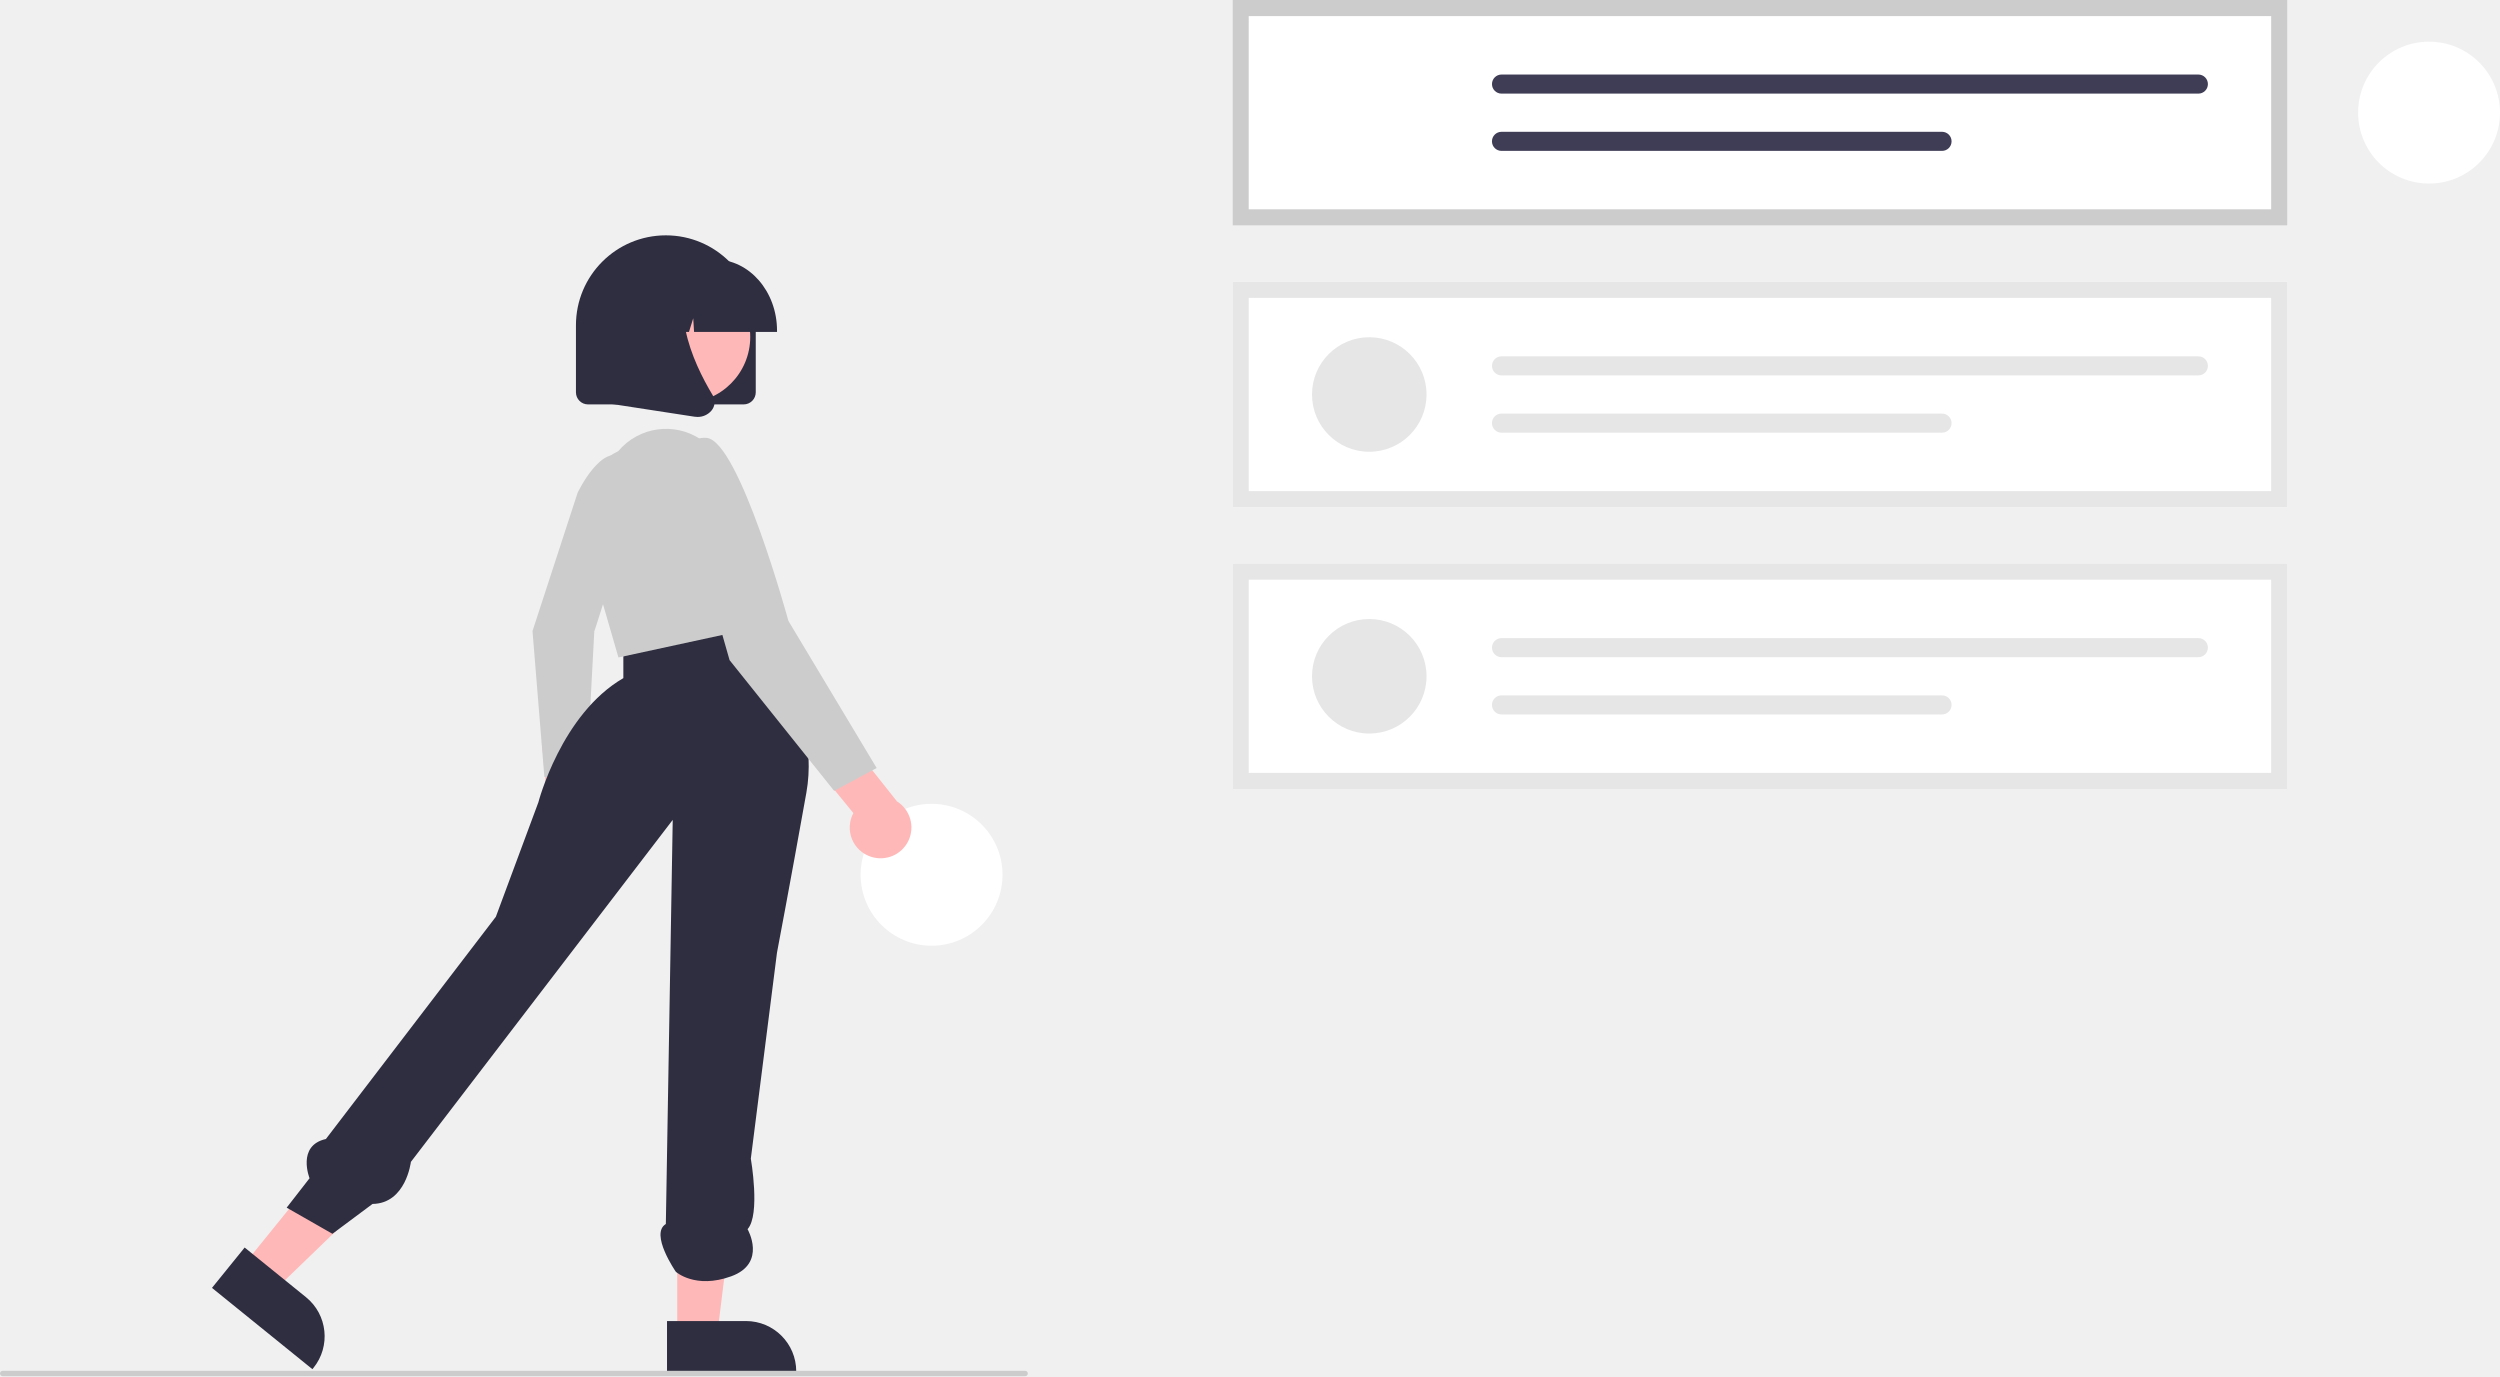
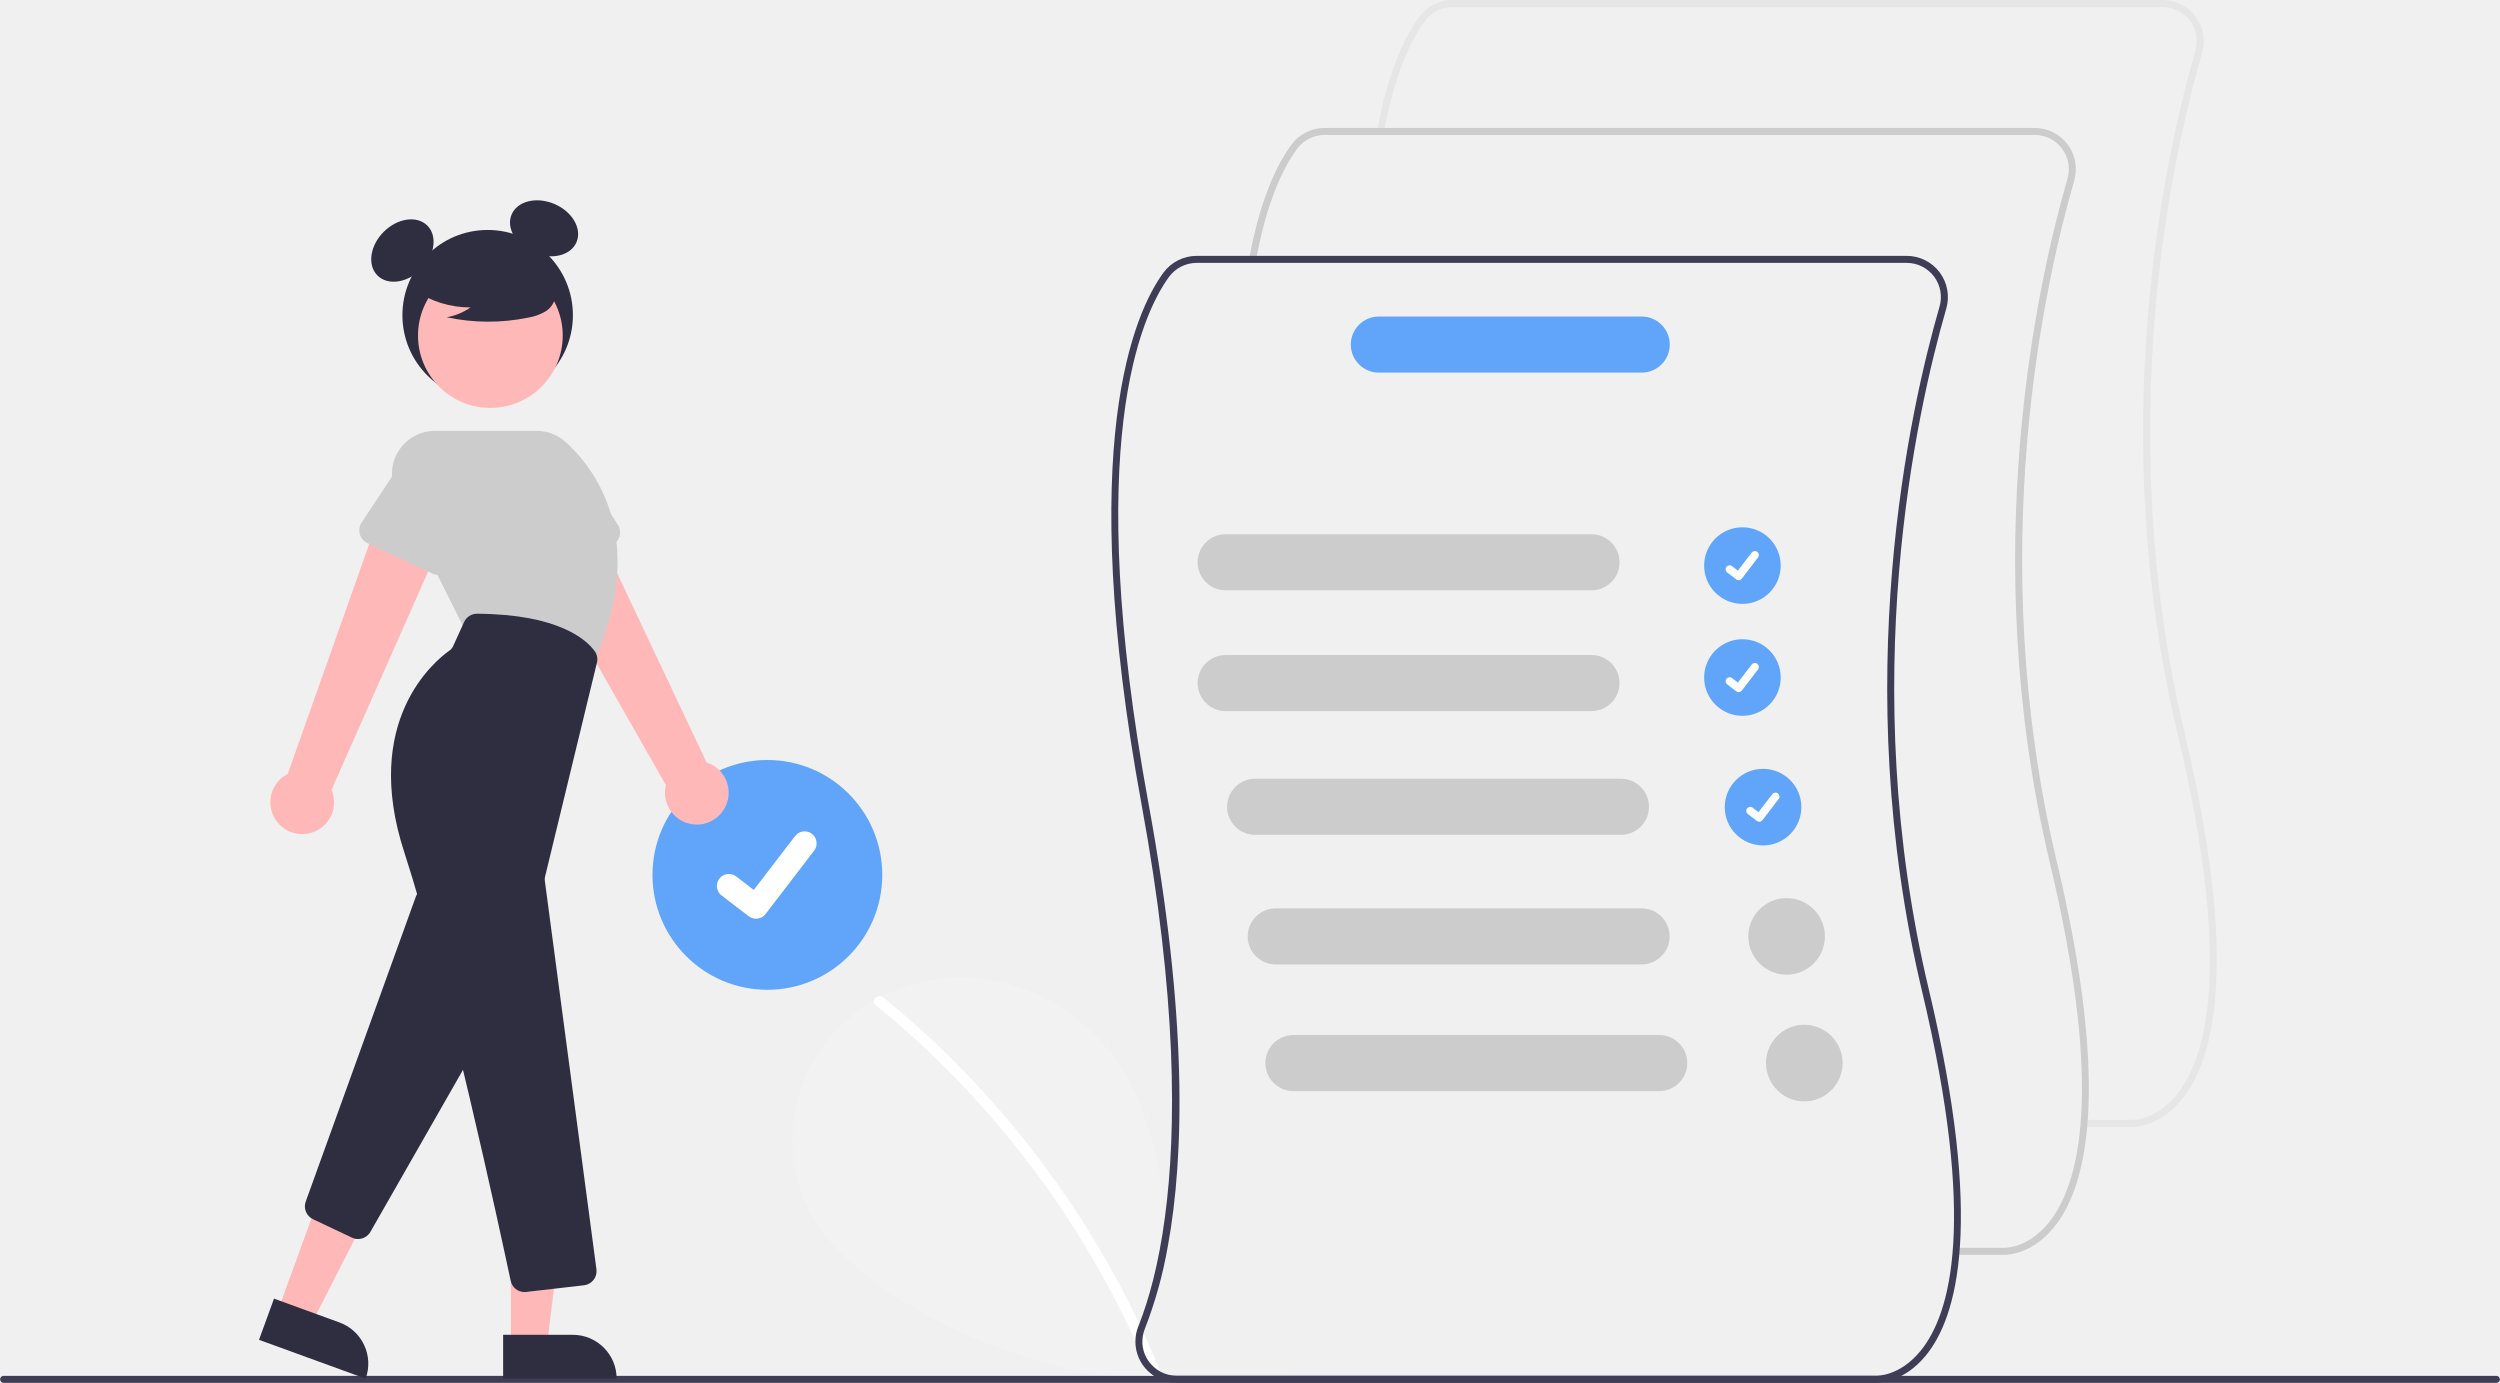
- <svg xmlns="http://www.w3.org/2000/svg" data-name="Layer 1" width="931.563" height="512.801" viewBox="0 0 931.563 512.801">
-   <circle cx="347.127" cy="325.964" r="26.436" fill="#ffffff" />
-   <polygon points="344.607 337.123 336.695 326.95 341.296 323.371 345.043 328.188 357.699 314.827 361.932 318.837 344.607 337.123" fill="#fff" />
-   <path d="M986.018,278.199h-393v-84h393Z" transform="translate(-133.7185 -194.199)" fill="#fff" />
-   <circle cx="510.223" cy="42" r="21.338" fill="#ffffff" />
-   <path d="M693.224,221.973a3.556,3.556,0,0,0,0,7.113H952.883a3.556,3.556,0,0,0,0-7.113Z" transform="translate(-133.7185 -194.199)" fill="#3f3d56" />
-   <path d="M693.224,243.312a3.556,3.556,0,0,0-.015,7.113H857.368a3.556,3.556,0,1,0,0-7.113Z" transform="translate(-133.7185 -194.199)" fill="#3f3d56" />
-   <path d="M986.018,278.199h-393v-84h393Zm-387-6h381v-72h-381Z" transform="translate(-133.7185 -194.199)" fill="#ccc" />
-   <path d="M986.018,383.199h-393v-84h393Z" transform="translate(-133.7185 -194.199)" fill="#fff" />
-   <circle cx="510.223" cy="147" r="21.338" fill="#e6e6e6" />
-   <path d="M693.224,326.973a3.556,3.556,0,0,0,0,7.113H952.883a3.556,3.556,0,0,0,0-7.113Z" transform="translate(-133.7185 -194.199)" fill="#e6e6e6" />
-   <path d="M693.224,348.312a3.556,3.556,0,0,0-.015,7.113H857.368a3.556,3.556,0,1,0,0-7.113Z" transform="translate(-133.7185 -194.199)" fill="#e6e6e6" />
-   <path d="M986.018,383.199h-393v-84h393Zm-387-6h381v-72h-381Z" transform="translate(-133.7185 -194.199)" fill="#e6e6e6" />
-   <path d="M986.018,488.199h-393v-84h393Z" transform="translate(-133.7185 -194.199)" fill="#fff" />
-   <circle cx="510.223" cy="252" r="21.338" fill="#e6e6e6" />
-   <path d="M693.224,431.973a3.556,3.556,0,0,0,0,7.113H952.883a3.556,3.556,0,0,0,0-7.113Z" transform="translate(-133.7185 -194.199)" fill="#e6e6e6" />
-   <path d="M693.224,453.312a3.556,3.556,0,0,0-.015,7.113H857.368a3.556,3.556,0,1,0,0-7.113Z" transform="translate(-133.7185 -194.199)" fill="#e6e6e6" />
-   <path d="M986.018,488.199h-393v-84h393Zm-387-6h381v-72h-381Z" transform="translate(-133.7185 -194.199)" fill="#e6e6e6" />
-   <path d="M334.477,508.128a9.979,9.979,0,0,1,3.225-14.958L335.618,470.461l13.491-4.632,2.492,32.111a10.033,10.033,0,0,1-17.125,10.189Z" transform="translate(-133.7185 -194.199)" fill="#ffb8b8" />
-   <path d="M348.96,377.791s9.258-19.43,17.485-12.595-11.279,64.285-11.279,64.285l-2.967,55.771-15.635-1.563-4.421-54.336Z" transform="translate(-133.7185 -194.199)" fill="#ccc" />
-   <polygon points="91.056 471.047 102.662 480.442 144.423 440.146 127.294 426.28 91.056 471.047" fill="#ffb8b8" />
-   <path d="M224.881,659.06l22.857,18.502.001.001a18.742,18.742,0,0,1,2.774,26.357l-.383.473-37.424-30.294Z" transform="translate(-133.7185 -194.199)" fill="#2f2e41" />
-   <polygon points="252.357 497.127 267.289 497.127 274.393 439.53 252.354 439.531 252.357 497.127" fill="#ffb8b8" />
-   <path d="M382.266,686.451l29.407-.001h.001a18.742,18.742,0,0,1,18.741,18.74v.609l-48.148.002Z" transform="translate(-133.7185 -194.199)" fill="#2f2e41" />
-   <path d="M412.277,421.309s28.014,34.104,21.924,68.208-10.962,59.682-10.962,59.682l-9.744,76.734s3.654,20.898-1.218,26.283c0,0,7.308,12.693-6.09,17.565s-20.627-1.683-20.627-1.683-9.823-14.151-3.733-17.805l2.565-150.588L286.824,627.15s-1.793,15.503-14.295,15.668l-14.937,11.128-17.052-9.744,8.526-10.962s-4.872-12.18,6.09-14.616l63.336-82.824,15.834-42.63s8.526-32.886,31.668-46.284V432.631Z" transform="translate(-133.7185 -194.199)" fill="#2f2e41" />
-   <path d="M364.167,362.236l0,0a23.258,23.258,0,0,1,30.656-4.328l1.012.675,0,0A89.778,89.778,0,0,1,416.851,401.853l4.561,24.937L364.167,439.19l-13.42-46.284a26.149,26.149,0,0,1,13.42-30.67Z" transform="translate(-133.7185 -194.199)" fill="#ccc" />
-   <path d="M458.218,513.43a11.421,11.421,0,0,1-6.515-16.256l-16.514-20.21L445.023,463.933l22.92,28.869a11.483,11.483,0,0,1-9.725,20.628Z" transform="translate(-133.7185 -194.199)" fill="#ffb8b8" />
-   <path d="M388.526,380.506s-3.654-24.36,8.526-23.142,30.45,68.208,30.45,68.208L460.388,480.382l-15.834,8.526-38.976-48.72Z" transform="translate(-133.7185 -194.199)" fill="#ccc" />
-   <path d="M410.831,344.893h-58a4.505,4.505,0,0,1-4.5-4.5v-25a33.5,33.5,0,0,1,67,0v25A4.505,4.505,0,0,1,410.831,344.893Z" transform="translate(-133.7185 -194.199)" fill="#2f2e41" />
-   <circle cx="254.996" cy="125.551" r="24.561" fill="#ffb8b8" />
-   <path d="M423.256,317.893H392.346l-.317-5.092-1.585,5.092h-4.759l-.628-10.092-3.141,10.092h-9.209v-.5c0-14.612,10.361-26.5,23.096-26.5h4.358c12.735,0,23.096,11.888,23.096,26.5Z" transform="translate(-133.7185 -194.199)" fill="#2f2e41" />
-   <path d="M393.626,349.56a7.436,7.436,0,0,1-1.128-.087l-36.791-5.667V305.486a14.76,14.76,0,0,1,14.76-14.76h25.74l-1.003,1.021C381.253,305.95,391.763,328.98,399.269,341.444a4.912,4.912,0,0,1-.499,5.821A6.684,6.684,0,0,1,393.626,349.56Z" transform="translate(-133.7185 -194.199)" fill="#2f2e41" />
-   <circle cx="905.127" cy="41.964" r="26.436" fill="#ffffff" />
-   <polygon points="902.607 53.123 894.695 42.95 899.296 39.371 903.043 44.188 915.699 30.827 919.932 34.837 902.607 53.123" fill="#fff" />
-   <path d="M515.718,707h-381a1,1,0,1,1,0-2h381a1,1,0,0,1,0,2Z" transform="translate(-133.7185 -194.199)" fill="#ccc" />
+ <svg xmlns="http://www.w3.org/2000/svg" data-name="Layer 1" width="848.675" height="469.443" viewBox="0 0 848.675 469.443">
+   <path d="M612.366,682.319a207.534,207.534,0,0,1-40.54,1.96c-32.66-1.65-64.78-11.15-92.23-29.01-12.17-7.92-23.78-17.65-30.08-30.72-8.55-17.75-5.56-40.22,6.65-55.68a56.015,56.015,0,0,1,16.14-13.77c.92-.52,1.86-1.02,2.81-1.5a60.557,60.557,0,0,1,33.48-6.13c19.58,2.14,37.65,14.1,48.09,30.81,9.3,14.9,12.54,32.48,14.45,50.1.36,3.32.67,6.65.97,9.96a146.38,146.38,0,0,1-7.81,28.06,9.811,9.811,0,0,0-.44,1.36q3,6.51,5.71,13.14a11.557,11.557,0,0,0,5.53,1.4h37.19Z" transform="translate(-175.6623 -215.2787)" fill="#f2f2f2" />
+   <path d="M568.795,683.169a2.033,2.033,0,0,1-2.7-1.06c-.16-.38-.31-.76-.47-1.14q-2.16-5.25-4.53-10.4a316.784,316.784,0,0,0-88.17-114.1,1.478,1.478,0,0,1-.62-1.37,2.032,2.032,0,0,1,2.81-1.5,1.927,1.927,0,0,1,.42.26,317.52,317.52,0,0,1,44.26,43.95,322.504,322.504,0,0,1,34.91,51.66q4.065,7.5,7.72,15.21c.48,1.02.96,2.05,1.43,3.08q3,6.51,5.71,13.14c.03.07.06.15.09.22A1.48,1.48,0,0,1,568.795,683.169Z" transform="translate(-175.6623 -215.2787)" fill="#fff" />
+   <circle cx="260.503" cy="297" r="39" fill="#60a5fa" />
+   <path d="M432.3,527.156a4.045,4.045,0,0,1-2.434-.808l-.044-.033-9.165-7.017a4.072,4.072,0,1,1,4.953-6.464l5.937,4.552,14.029-18.296a4.072,4.072,0,0,1,5.709-.754l-.087.118.089-.117a4.076,4.076,0,0,1,.754,5.709l-16.502,21.52A4.074,4.074,0,0,1,432.3,527.156Z" transform="translate(-175.6623 -215.2787)" fill="#fff" />
+   <path d="M1023.147,684.721H176.853a1.191,1.191,0,0,1,0-2.381h846.294a1.191,1.191,0,0,1,0,2.381Z" transform="translate(-175.6623 -215.2787)" fill="#3f3d56" />
+   <circle cx="165.546" cy="107.005" r="28.94" fill="#2f2e41" />
+   <ellipse cx="312.268" cy="300.329" rx="11.975" ry="8.981" transform="translate(-296.5657 93.49262) rotate(-45)" fill="#2f2e41" />
+   <ellipse cx="360.359" cy="292.785" rx="8.981" ry="11.975" transform="translate(-226.111 293.8836) rotate(-66.86956)" fill="#2f2e41" />
+   <path d="M421.794,489.366A10.743,10.743,0,0,0,415.541,474.126l-41.816-88.459L354.597,399.08l47.119,82.735a10.801,10.801,0,0,0,20.078,7.551Z" transform="translate(-175.6623 -215.2787)" fill="#ffb8b8" />
+   <path d="M383.314,400.425l-22.209,9.931a4.817,4.817,0,0,1-6.604-3.096l-6.549-23.353a13.377,13.377,0,0,1,24.456-10.85l13.001,20.382a4.817,4.817,0,0,1-2.095,6.986Z" transform="translate(-175.6623 -215.2787)" fill="#ccc" />
+   <path d="M280.747,498.136a10.743,10.743,0,0,0,7.445-14.694l39.602-89.472-22.655-5.706L273.335,478.006a10.801,10.801,0,0,0,7.412,20.13Z" transform="translate(-175.6623 -215.2787)" fill="#ffb8b8" />
+   <polygon points="94.289 445.033 105.809 449.227 127.47 406.789 110.467 400.599 94.289 445.033" fill="#ffb8b8" />
+   <path d="M264.972,662.263h38.531a0,0,0,0,1,0,0v14.887a0,0,0,0,1,0,0H279.859A14.887,14.887,0,0,1,264.972,662.263v0A0,0,0,0,1,264.972,662.263Z" transform="translate(146.5349 1180.966) rotate(-159.9935)" fill="#2f2e41" />
+   <path d="M297.2,635.89a4.774,4.774,0,0,1-2.044-.459l-13.239-6.271a4.799,4.799,0,0,1-2.469-5.99L316.812,519.702a4.817,4.817,0,0,1,8.661-.841l19.762,32.937a4.822,4.822,0,0,1,.052,4.868l-43.887,76.802A4.84,4.84,0,0,1,297.2,635.89Z" transform="translate(-175.6623 -215.2787)" fill="#2f2e41" />
+   <circle cx="166.464" cy="113.913" r="24.561" fill="#ffb8b8" />
+   <path d="M376.873,440.862,333.385,428.902l-23.13-46.259A14.576,14.576,0,0,1,323.293,361.549h34.599a14.557,14.557,0,0,1,9.73,3.721c9.281,8.315,28.781,32.285,9.439,75.173Z" transform="translate(-175.6623 -215.2787)" fill="#ccc" />
+   <path d="M322.433,409.971l-22.033-10.314a4.817,4.817,0,0,1-1.974-7.022l13.39-20.223a13.377,13.377,0,0,1,24.198,11.413l-6.924,23.163a4.817,4.817,0,0,1-6.657,2.982Z" transform="translate(-175.6623 -215.2787)" fill="#ccc" />
+   <polygon points="173.428 456.629 185.687 456.629 191.52 409.341 173.425 409.342 173.428 456.629" fill="#ffb8b8" />
+   <path d="M346.463,668.404h38.531a0,0,0,0,1,0,0v14.887a0,0,0,0,1,0,0H361.35A14.887,14.887,0,0,1,346.463,668.404v0A0,0,0,0,1,346.463,668.404Z" transform="translate(555.8252 1136.4) rotate(179.9974)" fill="#2f2e41" />
+   <path d="M353.719,653.888a4.791,4.791,0,0,1-4.698-3.814c-3.524-16.604-21.826-101.651-36.111-145.459-14.534-44.57,10.218-64.872,15.328-68.489a3.763,3.763,0,0,0,1.253-1.513l3.712-8.166a4.834,4.834,0,0,1,4.397-2.827h.03c27.829.166,37.184,8.939,39.914,12.703a4.761,4.761,0,0,1,.754,3.926l-17.608,72.645a3.75,3.75,0,0,0-.073,1.377L378.136,646.171a4.818,4.818,0,0,1-4.223,5.42l-19.629,2.264A4.923,4.923,0,0,1,353.719,653.888Z" transform="translate(-175.6623 -215.2787)" fill="#2f2e41" />
+   <path d="M316.318,313.743a33.405,33.405,0,0,0,19.091,5.9,20.471,20.471,0,0,1-8.114,3.338,67.359,67.359,0,0,0,27.514.155,17.807,17.807,0,0,0,5.76-1.978,7.289,7.289,0,0,0,3.555-4.755c.604-3.449-2.083-6.582-4.876-8.693A35.967,35.967,0,0,0,329.024,301.67c-3.376.873-6.759,2.347-8.951,5.059s-2.843,6.891-.753,9.684Z" transform="translate(-175.6623 -215.2787)" fill="#2f2e41" />
+   <circle cx="591.503" cy="192" r="13" fill="#60a5fa" />
+   <path d="M765.877,412.238a1.348,1.348,0,0,1-.811-.269l-.015-.011-3.055-2.339a1.357,1.357,0,1,1,1.651-2.155l1.979,1.517,4.676-6.099a1.357,1.357,0,0,1,1.903-.251l-.029.039.03-.039a1.359,1.359,0,0,1,.251,1.903l-5.501,7.173A1.358,1.358,0,0,1,765.877,412.238Z" transform="translate(-175.6623 -215.2787)" fill="#fff" />
+   <circle cx="591.503" cy="230" r="13" fill="#60a5fa" />
+   <path d="M765.877,450.238a1.348,1.348,0,0,1-.811-.269l-.015-.011-3.055-2.339a1.357,1.357,0,1,1,1.651-2.155l1.979,1.517,4.676-6.099a1.357,1.357,0,0,1,1.903-.251l-.029.039.03-.039a1.359,1.359,0,0,1,.251,1.903l-5.501,7.173A1.358,1.358,0,0,1,765.877,450.238Z" transform="translate(-175.6623 -215.2787)" fill="#fff" />
+   <circle cx="598.503" cy="274" r="13" fill="#60a5fa" />
+   <path d="M772.877,494.238a1.348,1.348,0,0,1-.811-.269l-.015-.011-3.055-2.339a1.357,1.357,0,1,1,1.651-2.155l1.979,1.517,4.676-6.099a1.357,1.357,0,0,1,1.903-.251l-.029.039.03-.039a1.359,1.359,0,0,1,.251,1.903l-5.501,7.173A1.358,1.358,0,0,1,772.877,494.238Z" transform="translate(-175.6623 -215.2787)" fill="#fff" />
+   <path d="M899.521,597.818c-.135,0-.22-.003-.249-.005l-16.14.002v-2.38h16.198c.375.013,8.027.229,15.076-8.325,10.506-12.749,19.133-44.31.573-122.264-24.957-104.821-4.142-197.424,5.966-232.372a11.604,11.604,0,0,0-11.164-14.816H668.747a11.656,11.656,0,0,0-9.399,4.784c-4.282,5.89-10.158,17.205-13.835,37.665l-2.342-.421c3.757-20.904,9.824-32.552,14.252-38.643a14.041,14.041,0,0,1,11.324-5.765H909.781a13.984,13.984,0,0,1,13.451,17.856c-10.056,34.767-30.763,126.89-5.937,231.16,18.821,79.051,9.773,111.295-1.131,124.425C908.971,597.379,901.046,597.818,899.521,597.818Z" transform="translate(-175.6623 -215.2787)" fill="#e6e6e6" />
+   <path d="M856.092,641.248c-.135,0-.22-.003-.249-.005l-16.14.002v-2.38h16.198c.377.012,8.027.229,15.076-8.325,10.506-12.749,19.133-44.31.573-122.264-24.957-104.821-4.142-197.424,5.966-232.372a11.604,11.604,0,0,0-11.164-14.816H625.317a11.656,11.656,0,0,0-9.399,4.784c-4.282,5.89-10.158,17.205-13.835,37.665l-2.342-.421c3.757-20.904,9.824-32.552,14.252-38.643a14.041,14.041,0,0,1,11.324-5.765H866.352a13.984,13.984,0,0,1,13.451,17.856c-10.056,34.767-30.763,126.89-5.937,231.16,18.821,79.051,9.773,111.295-1.131,124.425C865.542,640.809,857.617,641.248,856.092,641.248Z" transform="translate(-175.6623 -215.2787)" fill="#ccc" />
+   <path d="M830.435,551.159c-24.83-104.27-4.12-196.4,5.94-231.16a13.994,13.994,0,0,0-13.45-17.86H581.886a14.031,14.031,0,0,0-11.32,5.76c-9.73,13.38-29.92,57.75-7.37,180.52,12.06,65.68,11.88,110.46,7.94,139.96-2.21,16.61-5.62,28.37-8.71,36.3l-.33.84a13.639,13.639,0,0,0-1,5.05,13.834,13.834,0,0,0,4.53,10.4,13.243,13.243,0,0,0,3.17,2.2,13.412,13.412,0,0,0,3.03,1.11,13.676,13.676,0,0,0,3.27.39H812.415c.03,0,.11.01.25.01,1.52,0,9.45-.44,16.64-9.1C840.205,662.449,849.255,630.209,830.435,551.159Zm-2.89,122.81c-7.05,8.56-14.7,8.34-15.07,8.33H575.096a11.636,11.636,0,0,1-9.63-5.11,11.367,11.367,0,0,1-1.61-9.43,9.811,9.811,0,0,1,.44-1.36,146.38,146.38,0,0,0,7.81-28.06c5.64-30.75,6.69-78.2-6.57-150.35-22.38-121.86-2.59-165.56,6.95-178.69a11.681,11.681,0,0,1,9.4-4.78H822.925a11.604,11.604,0,0,1,11.16,14.81c-10.11,34.95-30.92,127.56-5.96,232.38C846.685,629.659,838.055,661.219,827.545,673.969Z" transform="translate(-175.6623 -215.2787)" fill="#3f3d56" />
+   <path d="M715.925,415.679h-124.186a9.519,9.519,0,1,1,0-19.038h124.186a9.519,9.519,0,1,1,0,19.038Z" transform="translate(-175.6623 -215.2787)" fill="#ccc" />
+   <path d="M715.925,456.679h-124.186a9.519,9.519,0,1,1,0-19.038h124.186a9.519,9.519,0,1,1,0,19.038Z" transform="translate(-175.6623 -215.2787)" fill="#ccc" />
+   <path d="M725.925,498.679h-124.186a9.519,9.519,0,1,1,0-19.038h124.186a9.519,9.519,0,1,1,0,19.038Z" transform="translate(-175.6623 -215.2787)" fill="#ccc" />
+   <path d="M732.925,542.679h-124.186a9.519,9.519,0,1,1,0-19.038h124.186a9.519,9.519,0,1,1,0,19.038Z" transform="translate(-175.6623 -215.2787)" fill="#ccc" />
+   <path d="M732.977,341.769h-89.239a9.519,9.519,0,1,1,0-19.038h89.239a9.519,9.519,0,1,1,0,19.038Z" transform="translate(-175.6623 -215.2787)" fill="#60a5fa" />
+   <circle cx="606.503" cy="317.882" r="13" fill="#ccc" />
+   <path d="M738.925,585.679h-124.186a9.519,9.519,0,1,1,0-19.038h124.186a9.519,9.519,0,1,1,0,19.038Z" transform="translate(-175.6623 -215.2787)" fill="#ccc" />
+   <circle cx="612.503" cy="360.882" r="13" fill="#ccc" />
</svg>
